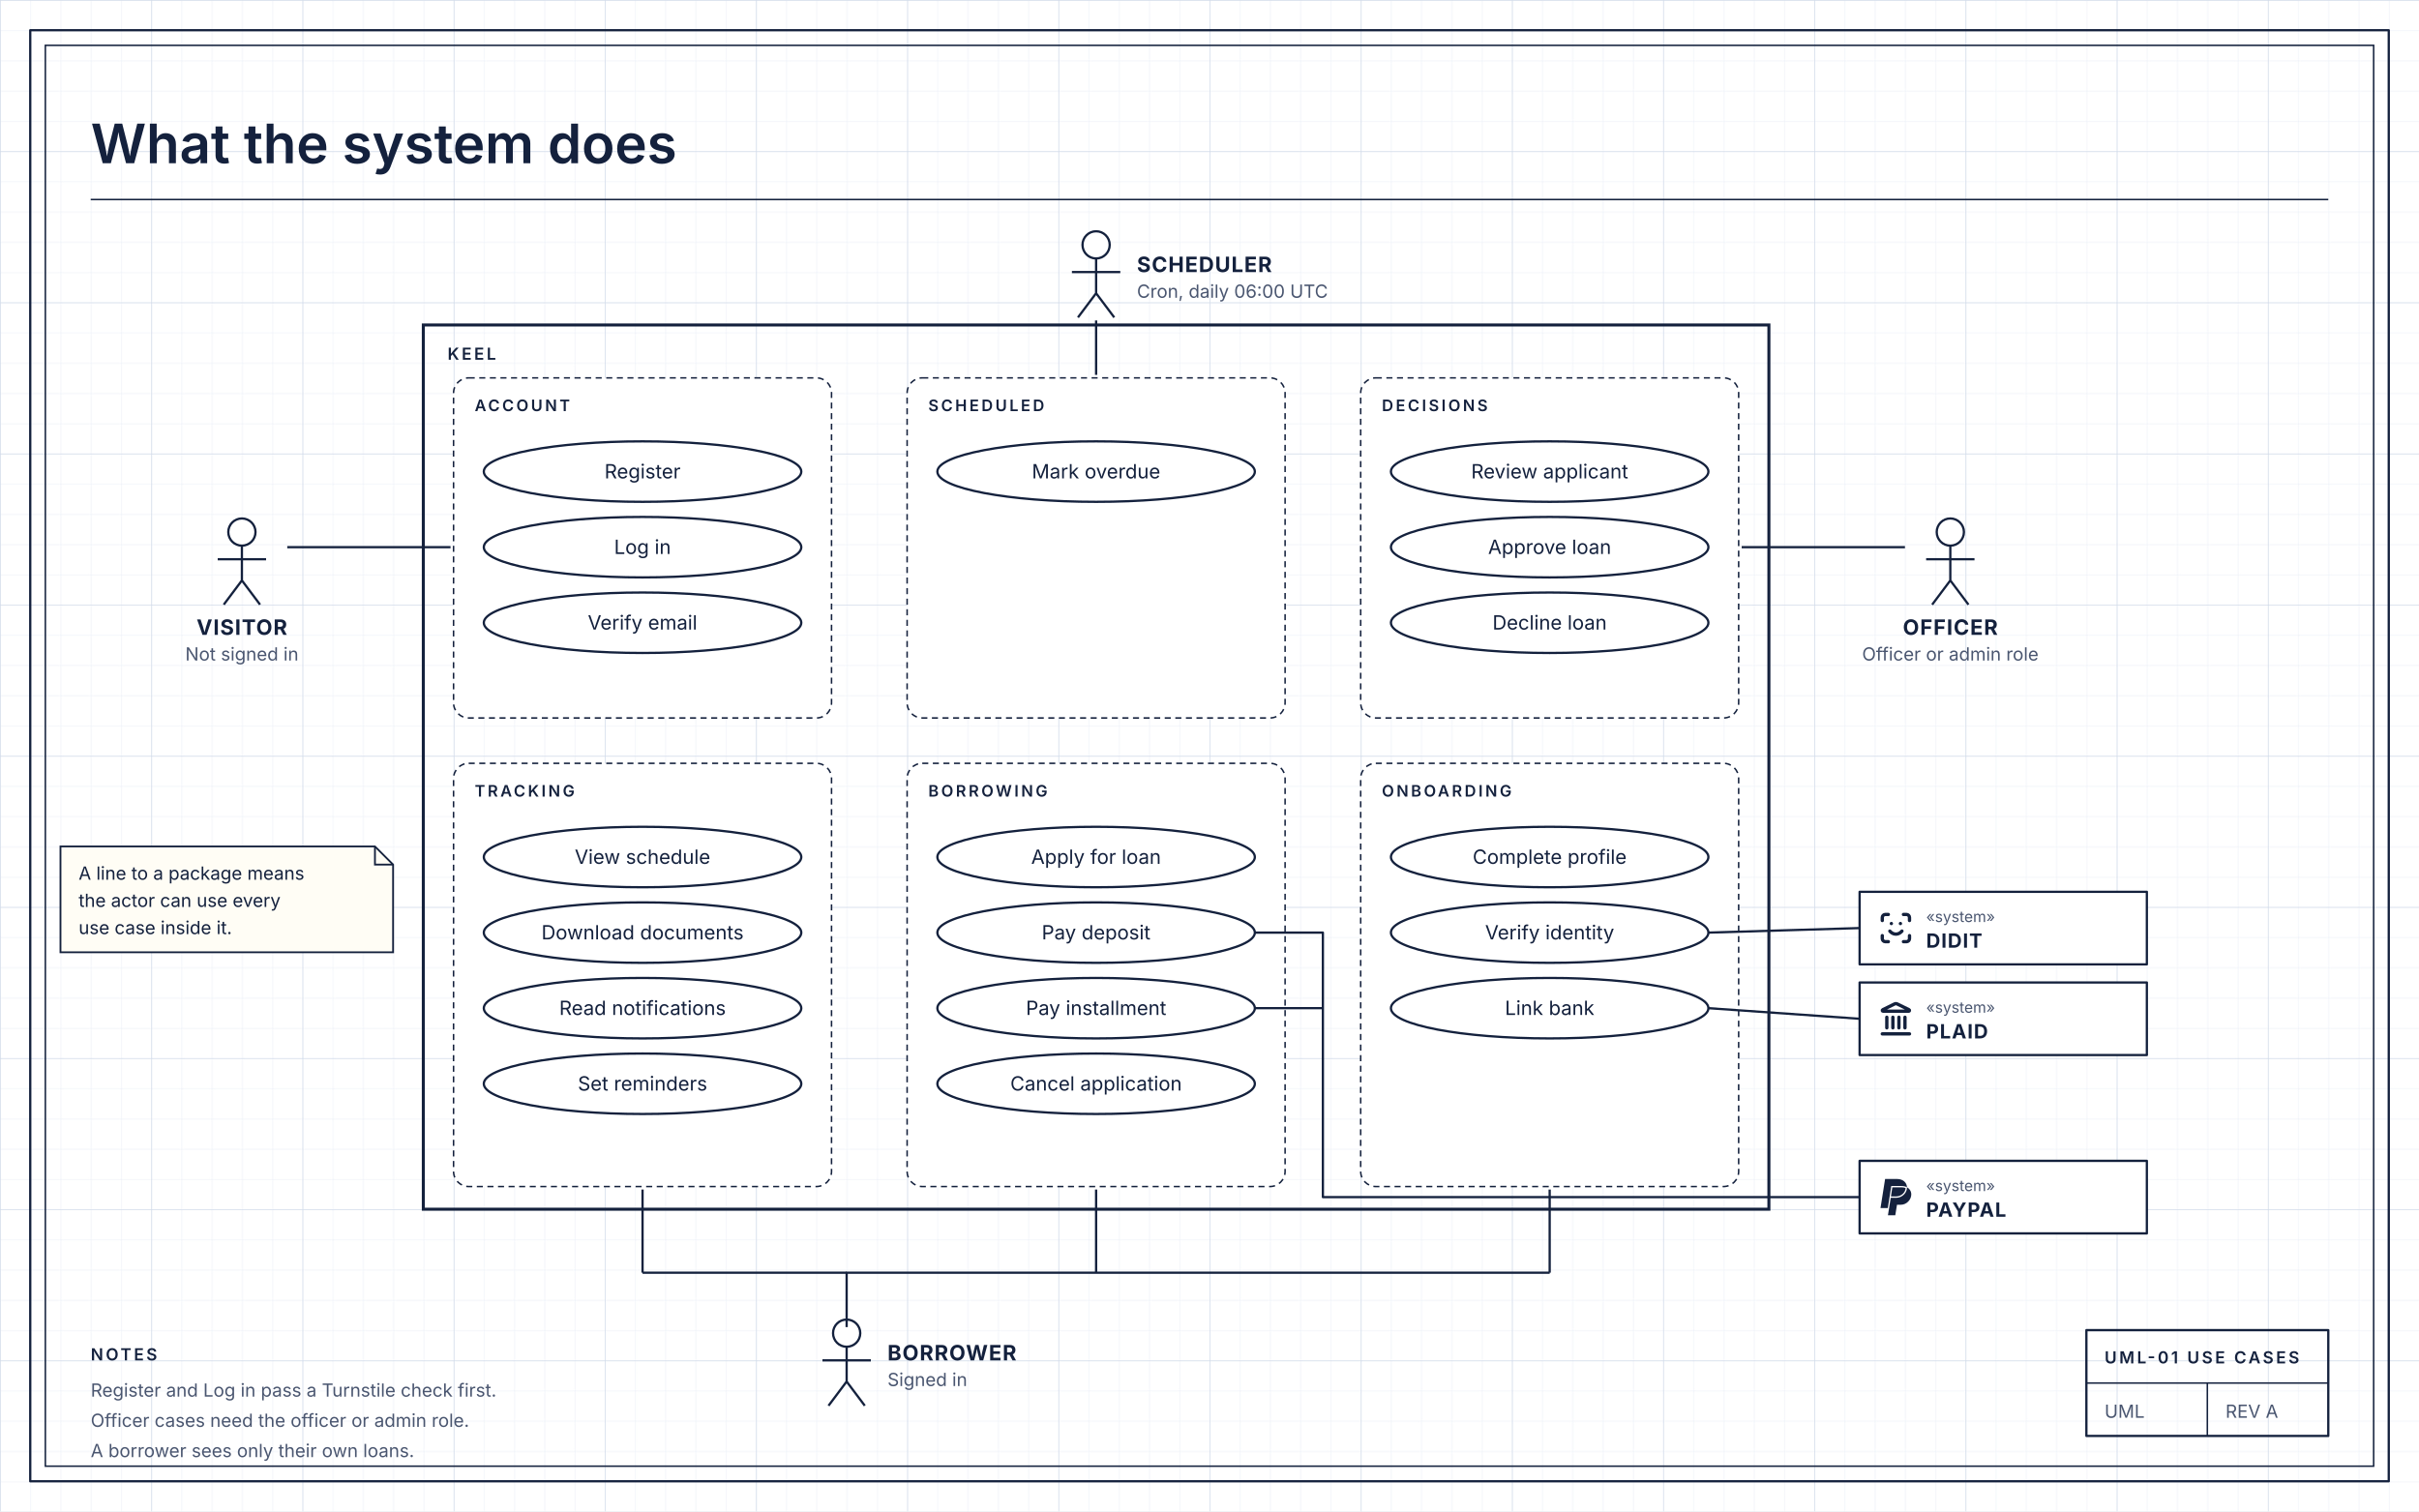
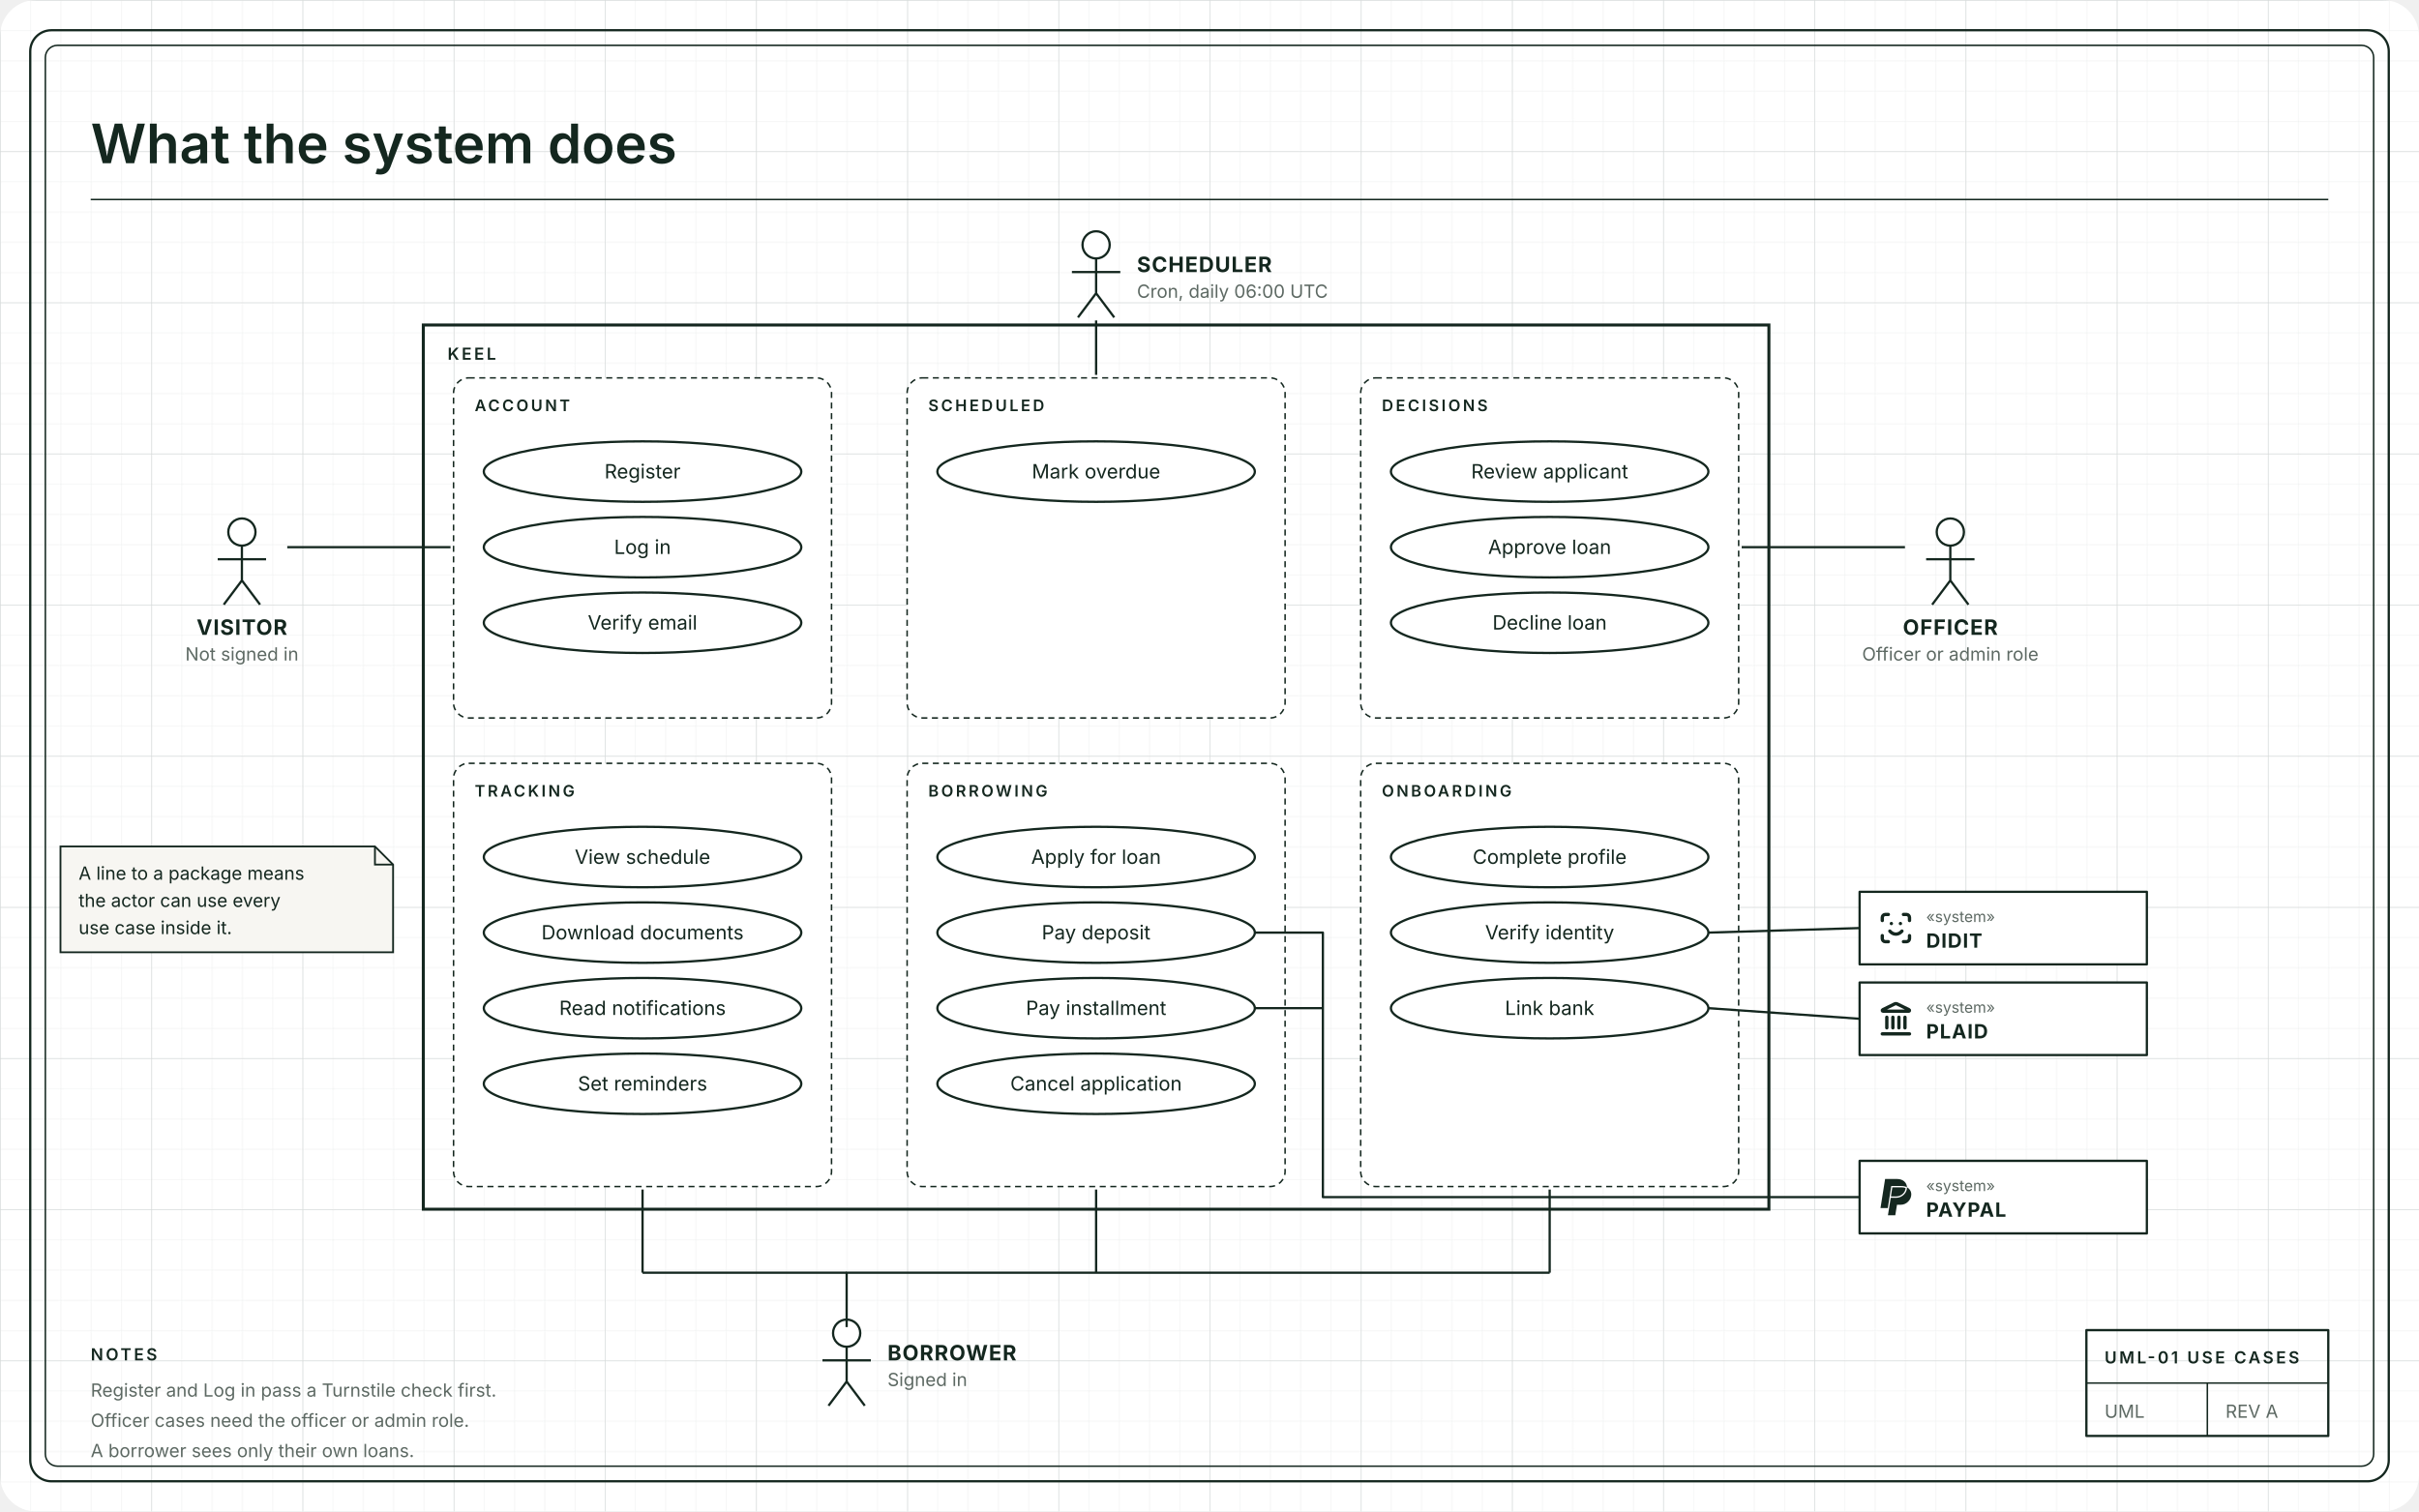
<svg xmlns="http://www.w3.org/2000/svg" viewBox="0 0 1600 1000" width="1600" height="1000" font-family="Inter, Helvetica, Arial, sans-serif">
  <defs>
    <pattern id="minor" width="20" height="20" patternUnits="userSpaceOnUse">
-       <path d="M20 0H0V20" fill="none" stroke="#e9eef6" stroke-width="0.6" />
+       <path d="M20 0H0V20" fill="none" stroke="#eceeed" stroke-width="0.6" />
    </pattern>
    <pattern id="major" width="100" height="100" patternUnits="userSpaceOnUse">
      <rect width="100" height="100" fill="url(#minor)" />
-       <path d="M100 0H0V100" fill="none" stroke="#d3dcea" stroke-width="0.9" />
+       <path d="M100 0H0V100" fill="none" stroke="#d9dcdb" stroke-width="0.9" />
    </pattern>
    <marker id="ae" viewBox="0 0 10 10" refX="9" refY="5" markerWidth="9" markerHeight="9" orient="auto">
-       <path d="M0 1L10 5L0 9z" fill="#14213d" />
+       <path d="M0 1L10 5L0 9z" fill="#14271f" />
    </marker>
+     <clipPath id="sheetclip">
+       <rect width="1600" height="1000" rx="24" />
+     </clipPath>
  </defs>
  <style>
- .ink{stroke:#14213d;fill:none;stroke-width:1.5;stroke-linejoin:round}.thin{stroke:#14213d;fill:none;stroke-width:1}
- .acc{stroke:#1f4fe0;fill:none;stroke-width:2}.dash{stroke:#14213d;fill:none;stroke-width:1;stroke-dasharray:4 3}
- .t{fill:#14213d;font-size:11px;letter-spacing:1.6px;font-weight:600}.h{fill:#14213d;font-size:15px;font-weight:700;letter-spacing:.6px}
- .s{fill:#4a5670;font-size:12px}.n{fill:#1f4fe0;font-size:9.5px;font-weight:700;text-anchor:middle}
+ .ink{stroke:#14271f;fill:none;stroke-width:1.5;stroke-linejoin:round}.thin{stroke:#14271f;fill:none;stroke-width:1}
+ .acc{stroke:#1f7a4d;fill:none;stroke-width:2}.dash{stroke:#14271f;fill:none;stroke-width:1;stroke-dasharray:4 3}
+ .t{fill:#14271f;font-size:11px;letter-spacing:1.6px;font-weight:600}.h{fill:#14271f;font-size:15px;font-weight:700;letter-spacing:.6px}
+ .s{fill:#5d6963;font-size:12px}.n{fill:#1f7a4d;font-size:9.5px;font-weight:700;text-anchor:middle}
</style>
-   <rect width="1600" height="1000" fill="#ffffff" />
-   <rect width="1600" height="1000" fill="url(#major)" />
-   <rect x="20" y="20" width="1560" height="960" class="ink" />
-   <rect x="30" y="30" width="1540" height="940" class="thin" />
-   <text x="60" y="108" fill="#14213d" font-size="36" font-weight="600">What the system does</text>
-   <line x1="60" y1="132" x2="1540" y2="132" class="thin" />
-   <defs>
-     <marker id="tri" viewBox="0 0 14 14" refX="13" refY="7" markerWidth="14" markerHeight="14" orient="auto-start-reverse">
-       <path d="M1 1L13 7L1 13z" fill="#fff" stroke="#14213d" stroke-width="1.3" />
-     </marker>
-     <marker id="dia" viewBox="0 0 18 10" refX="17" refY="5" markerWidth="18" markerHeight="10" orient="auto-start-reverse">
-       <path d="M1 5L9 1L17 5L9 9z" fill="#14213d" />
-     </marker>
-     <marker id="open" viewBox="0 0 10 10" refX="9" refY="5" markerWidth="10" markerHeight="10" orient="auto-start-reverse">
-       <path d="M1 1L9 5L1 9" fill="none" stroke="#14213d" stroke-width="1.4" />
-     </marker>
-     <marker id="one" viewBox="0 0 14 14" refX="13" refY="7" markerWidth="14" markerHeight="14" orient="auto-start-reverse">
-       <path d="M6 1V13M10 1V13" stroke="#14213d" stroke-width="1.3" />
-     </marker>
-     <marker id="many" viewBox="0 0 16 16" refX="15" refY="8" markerWidth="16" markerHeight="16" orient="auto-start-reverse">
-       <path d="M15 1L3 8L15 15M3 8H15M1 2V14" fill="none" stroke="#14213d" stroke-width="1.3" />
-     </marker>
-   </defs>
-   <rect x="280" y="215" width="890" height="585" style="fill:none;stroke:#14213d;stroke-width:2" />
-   <text x="296" y="238" class="t" text-anchor="start" style="font-size:11px">KEEL</text>
-   <rect x="300" y="250" width="250" height="225" rx="10" class="dash" style="fill:#fff" />
-   <text x="314" y="272" class="t" text-anchor="start" style="font-size:10.5px">ACCOUNT</text>
-   <ellipse cx="425.0" cy="312" rx="105" ry="20" class="ink" style="fill:#fff" />
-   <text x="425.0" y="316.5" class="s" text-anchor="middle" style="font-size:13px;fill:#14213d">Register</text>
-   <ellipse cx="425.0" cy="362" rx="105" ry="20" class="ink" style="fill:#fff" />
-   <text x="425.0" y="366.5" class="s" text-anchor="middle" style="font-size:13px;fill:#14213d">Log in</text>
-   <ellipse cx="425.0" cy="412" rx="105" ry="20" class="ink" style="fill:#fff" />
-   <text x="425.0" y="416.5" class="s" text-anchor="middle" style="font-size:13px;fill:#14213d">Verify email</text>
-   <rect x="600" y="250" width="250" height="225" rx="10" class="dash" style="fill:#fff" />
-   <text x="614" y="272" class="t" text-anchor="start" style="font-size:10.5px">SCHEDULED</text>
-   <ellipse cx="725.0" cy="312" rx="105" ry="20" class="ink" style="fill:#fff" />
-   <text x="725.0" y="316.5" class="s" text-anchor="middle" style="font-size:13px;fill:#14213d">Mark overdue</text>
-   <rect x="900" y="250" width="250" height="225" rx="10" class="dash" style="fill:#fff" />
-   <text x="914" y="272" class="t" text-anchor="start" style="font-size:10.5px">DECISIONS</text>
-   <ellipse cx="1025.0" cy="312" rx="105" ry="20" class="ink" style="fill:#fff" />
-   <text x="1025.0" y="316.5" class="s" text-anchor="middle" style="font-size:13px;fill:#14213d">Review applicant</text>
-   <ellipse cx="1025.0" cy="362" rx="105" ry="20" class="ink" style="fill:#fff" />
-   <text x="1025.0" y="366.5" class="s" text-anchor="middle" style="font-size:13px;fill:#14213d">Approve loan</text>
-   <ellipse cx="1025.0" cy="412" rx="105" ry="20" class="ink" style="fill:#fff" />
-   <text x="1025.0" y="416.5" class="s" text-anchor="middle" style="font-size:13px;fill:#14213d">Decline loan</text>
-   <rect x="300" y="505" width="250" height="280" rx="10" class="dash" style="fill:#fff" />
-   <text x="314" y="527" class="t" text-anchor="start" style="font-size:10.5px">TRACKING</text>
-   <ellipse cx="425.0" cy="567" rx="105" ry="20" class="ink" style="fill:#fff" />
-   <text x="425.0" y="571.5" class="s" text-anchor="middle" style="font-size:13px;fill:#14213d">View schedule</text>
-   <ellipse cx="425.0" cy="617" rx="105" ry="20" class="ink" style="fill:#fff" />
-   <text x="425.0" y="621.5" class="s" text-anchor="middle" style="font-size:13px;fill:#14213d">Download documents</text>
-   <ellipse cx="425.0" cy="667" rx="105" ry="20" class="ink" style="fill:#fff" />
-   <text x="425.0" y="671.5" class="s" text-anchor="middle" style="font-size:13px;fill:#14213d">Read notifications</text>
-   <ellipse cx="425.0" cy="717" rx="105" ry="20" class="ink" style="fill:#fff" />
-   <text x="425.0" y="721.5" class="s" text-anchor="middle" style="font-size:13px;fill:#14213d">Set reminders</text>
-   <rect x="600" y="505" width="250" height="280" rx="10" class="dash" style="fill:#fff" />
-   <text x="614" y="527" class="t" text-anchor="start" style="font-size:10.5px">BORROWING</text>
-   <ellipse cx="725.0" cy="567" rx="105" ry="20" class="ink" style="fill:#fff" />
-   <text x="725.0" y="571.5" class="s" text-anchor="middle" style="font-size:13px;fill:#14213d">Apply for loan</text>
-   <ellipse cx="725.0" cy="617" rx="105" ry="20" class="ink" style="fill:#fff" />
-   <text x="725.0" y="621.5" class="s" text-anchor="middle" style="font-size:13px;fill:#14213d">Pay deposit</text>
-   <ellipse cx="725.0" cy="667" rx="105" ry="20" class="ink" style="fill:#fff" />
-   <text x="725.0" y="671.5" class="s" text-anchor="middle" style="font-size:13px;fill:#14213d">Pay installment</text>
-   <ellipse cx="725.0" cy="717" rx="105" ry="20" class="ink" style="fill:#fff" />
-   <text x="725.0" y="721.5" class="s" text-anchor="middle" style="font-size:13px;fill:#14213d">Cancel application</text>
-   <rect x="900" y="505" width="250" height="280" rx="10" class="dash" style="fill:#fff" />
-   <text x="914" y="527" class="t" text-anchor="start" style="font-size:10.5px">ONBOARDING</text>
-   <ellipse cx="1025.0" cy="567" rx="105" ry="20" class="ink" style="fill:#fff" />
-   <text x="1025.0" y="571.5" class="s" text-anchor="middle" style="font-size:13px;fill:#14213d">Complete profile</text>
-   <ellipse cx="1025.0" cy="617" rx="105" ry="20" class="ink" style="fill:#fff" />
-   <text x="1025.0" y="621.5" class="s" text-anchor="middle" style="font-size:13px;fill:#14213d">Verify identity</text>
-   <ellipse cx="1025.0" cy="667" rx="105" ry="20" class="ink" style="fill:#fff" />
-   <text x="1025.0" y="671.5" class="s" text-anchor="middle" style="font-size:13px;fill:#14213d">Link bank</text>
-   <circle cx="160" cy="352" r="9" class="ink" style="fill:#fff" />
-   <path d="M160 361 V384 M144 370 H176 M160 384 L148 400 M160 384 L172 400" class="ink" />
-   <text x="160" y="420" class="h" text-anchor="middle" style="font-size:14px">VISITOR</text>
-   <text x="160" y="437" class="s" text-anchor="middle" style="">Not signed in</text>
-   <path d="M190 362 H298" class="ink" style="" />
-   <circle cx="725" cy="162" r="9" class="ink" style="fill:#fff" />
-   <path d="M725 171 V194 M709 180 H741 M725 194 L713 210 M725 194 L737 210" class="ink" />
-   <text x="725" y="230" class="h" text-anchor="middle" style="font-size:14px" />
-   <text x="725" y="247" class="s" text-anchor="middle" style="" />
-   <text x="752" y="180" class="h" text-anchor="start" style="font-size:14px">SCHEDULER</text>
-   <text x="752" y="197" class="s" text-anchor="start" style="">Cron, daily 06:00 UTC</text>
-   <path d="M725 212 V248" class="ink" style="" />
-   <circle cx="1290" cy="352" r="9" class="ink" style="fill:#fff" />
-   <path d="M1290 361 V384 M1274 370 H1306 M1290 384 L1278 400 M1290 384 L1302 400" class="ink" />
-   <text x="1290" y="420" class="h" text-anchor="middle" style="font-size:14px">OFFICER</text>
-   <text x="1290" y="437" class="s" text-anchor="middle" style="">Officer or admin role</text>
-   <path d="M1260 362 H1152" class="ink" style="" />
-   <circle cx="560" cy="882" r="9" class="ink" style="fill:#fff" />
-   <path d="M560 891 V914 M544 900 H576 M560 914 L548 930 M560 914 L572 930" class="ink" />
-   <text x="560" y="950" class="h" text-anchor="middle" style="font-size:14px" />
-   <text x="560" y="967" class="s" text-anchor="middle" style="" />
-   <text x="587" y="900" class="h" text-anchor="start" style="font-size:14px">BORROWER</text>
-   <text x="587" y="917" class="s" text-anchor="start" style="">Signed in</text>
-   <path d="M560 878 V842 H1025" class="ink" style="" />
-   <path d="M425 842 H560" class="ink" style="" />
-   <path d="M425 842 V787" class="ink" style="" />
-   <path d="M725 842 V787" class="ink" style="" />
-   <path d="M1025 842 V787" class="ink" style="" />
-   <rect x="1230" y="590" width="190" height="48" class="ink" style="fill:#fff" />
-   <svg x="1242" y="602" width="24" height="24" viewBox="0 0 24 24" fill="none" stroke="#14213d" stroke-width="2.2" stroke-linecap="round" stroke-linejoin="round">
-     <path d="M3 7V5a2 2 0 0 1 2-2h2" />
-     <path d="M17 3h2a2 2 0 0 1 2 2v2" />
-     <path d="M21 17v2a2 2 0 0 1-2 2h-2" />
-     <path d="M7 21H5a2 2 0 0 1-2-2v-2" />
-     <path d="M8 14s1.5 2 4 2 4-2 4-2" />
-     <path d="M9 9h.01" />
-     <path d="M15 9h.01" />
-   </svg>
-   <text x="1274" y="610" class="s" text-anchor="start" style="font-size:10px">«system»</text>
-   <text x="1274" y="627" class="h" text-anchor="start" style="font-size:13px">DIDIT</text>
-   <rect x="1230" y="650" width="190" height="48" class="ink" style="fill:#fff" />
-   <svg x="1242" y="662" width="24" height="24" viewBox="0 0 24 24" fill="none" stroke="#14213d" stroke-width="2.2" stroke-linecap="round" stroke-linejoin="round">
-     <path d="M10 18v-7" />
-     <path d="M11.119 2.205a2 2 0 0 1 1.762 0l7.84 3.846A.5.5 0 0 1 20.5 7h-17a.5.5 0 0 1-.22-.949z" />
-     <path d="M14 18v-7" />
-     <path d="M18 18v-7" />
-     <path d="M3 22h18" />
-     <path d="M6 18v-7" />
-   </svg>
-   <text x="1274" y="670" class="s" text-anchor="start" style="font-size:10px">«system»</text>
-   <text x="1274" y="687" class="h" text-anchor="start" style="font-size:13px">PLAID</text>
-   <rect x="1230" y="768" width="190" height="48" class="ink" style="fill:#fff" />
-   <svg x="1242" y="780" width="24" height="24" viewBox="0 0 24 24">
-     <path fill="#14213d" d="M15.607 4.653H8.941L6.645 19.251H1.82L4.862 0h7.995c3.754 0 6.375 2.294 6.473 5.513-.648-.478-2.105-.86-3.722-.86m6.57 5.546c0 3.41-3.01 6.853-6.958 6.853h-2.493L11.595 24H6.74l1.845-11.538h3.592c4.208 0 7.346-3.634 7.153-6.949a5.24 5.24 0 0 1 2.848 4.686M9.653 5.546h6.408c.907 0 1.942.222 2.363.541-.195 2.741-2.655 5.483-6.441 5.483H8.714Z" />
-   </svg>
-   <text x="1274" y="788" class="s" text-anchor="start" style="font-size:10px">«system»</text>
-   <text x="1274" y="805" class="h" text-anchor="start" style="font-size:13px">PAYPAL</text>
-   <path d="M1230 614 L1130.0 617" class="ink" style="" />
-   <path d="M1230 674 L1130.0 667" class="ink" style="" />
-   <path d="M1230 792 H875 V617 H830.0" class="ink" style="" />
-   <path d="M875 667 H830.0" class="ink" style="" />
-   <path d="M40 560 H248 L260 572 V630 H40 Z" style="fill:#fffdf5;stroke:#14213d;stroke-width:1.2" />
-   <path d="M248 560 V572 H260" style="fill:none;stroke:#14213d;stroke-width:1.2" />
-   <text x="52" y="582" class="s" text-anchor="start" style="font-size:12px;fill:#14213d">A line to a package means</text>
-   <text x="52" y="600" class="s" text-anchor="start" style="font-size:12px;fill:#14213d">the actor can use every</text>
-   <text x="52" y="618" class="s" text-anchor="start" style="font-size:12px;fill:#14213d">use case inside it.</text>
-   <text x="60" y="900" class="t" text-anchor="start" style="">NOTES</text>
-   <text x="60" y="924" class="s" text-anchor="start" style="">Register and Log in pass a Turnstile check first.</text>
-   <text x="60" y="944" class="s" text-anchor="start" style="">Officer cases need the officer or admin role.</text>
-   <text x="60" y="964" class="s" text-anchor="start" style="">A borrower sees only their own loans.</text>
-   <rect x="1380" y="880" width="160" height="70" class="ink" />
-   <line x1="1380" y1="915" x2="1540" y2="915" class="thin" />
-   <line x1="1460" y1="915" x2="1460" y2="950" class="thin" />
-   <text x="1392" y="902" class="t">UML-01 USE CASES</text>
-   <text x="1392" y="938" class="s">UML</text>
-   <text x="1472" y="938" class="s">REV A</text>
+   <g clip-path="url(#sheetclip)">
+     <rect width="1600" height="1000" fill="#ffffff" />
+     <rect width="1600" height="1000" fill="url(#major)" />
+     <rect x="20" y="20" width="1560" height="960" rx="14" class="ink" />
+     <rect x="30" y="30" width="1540" height="940" rx="8" class="thin" />
+     <text x="60" y="108" fill="#14271f" font-size="36" font-weight="600">What the system does</text>
+     <line x1="60" y1="132" x2="1540" y2="132" class="thin" />
+     <defs>
+       <marker id="tri" viewBox="0 0 14 14" refX="13" refY="7" markerWidth="14" markerHeight="14" orient="auto-start-reverse">
+         <path d="M1 1L13 7L1 13z" fill="#fff" stroke="#14271f" stroke-width="1.3" />
+       </marker>
+       <marker id="dia" viewBox="0 0 18 10" refX="17" refY="5" markerWidth="18" markerHeight="10" orient="auto-start-reverse">
+         <path d="M1 5L9 1L17 5L9 9z" fill="#14271f" />
+       </marker>
+       <marker id="open" viewBox="0 0 10 10" refX="9" refY="5" markerWidth="10" markerHeight="10" orient="auto-start-reverse">
+         <path d="M1 1L9 5L1 9" fill="none" stroke="#14271f" stroke-width="1.4" />
+       </marker>
+       <marker id="one" viewBox="0 0 14 14" refX="13" refY="7" markerWidth="14" markerHeight="14" orient="auto-start-reverse">
+         <path d="M6 1V13M10 1V13" stroke="#14271f" stroke-width="1.3" />
+       </marker>
+       <marker id="many" viewBox="0 0 16 16" refX="15" refY="8" markerWidth="16" markerHeight="16" orient="auto-start-reverse">
+         <path d="M15 1L3 8L15 15M3 8H15M1 2V14" fill="none" stroke="#14271f" stroke-width="1.3" />
+       </marker>
+     </defs>
+     <rect x="280" y="215" width="890" height="585" style="fill:none;stroke:#14271f;stroke-width:2" />
+     <text x="296" y="238" class="t" text-anchor="start" style="font-size:11px">KEEL</text>
+     <rect x="300" y="250" width="250" height="225" rx="10" class="dash" style="fill:#fff" />
+     <text x="314" y="272" class="t" text-anchor="start" style="font-size:10.5px">ACCOUNT</text>
+     <ellipse cx="425.0" cy="312" rx="105" ry="20" class="ink" style="fill:#fff" />
+     <text x="425.0" y="316.5" class="s" text-anchor="middle" style="font-size:13px;fill:#14271f">Register</text>
+     <ellipse cx="425.0" cy="362" rx="105" ry="20" class="ink" style="fill:#fff" />
+     <text x="425.0" y="366.5" class="s" text-anchor="middle" style="font-size:13px;fill:#14271f">Log in</text>
+     <ellipse cx="425.0" cy="412" rx="105" ry="20" class="ink" style="fill:#fff" />
+     <text x="425.0" y="416.5" class="s" text-anchor="middle" style="font-size:13px;fill:#14271f">Verify email</text>
+     <rect x="600" y="250" width="250" height="225" rx="10" class="dash" style="fill:#fff" />
+     <text x="614" y="272" class="t" text-anchor="start" style="font-size:10.5px">SCHEDULED</text>
+     <ellipse cx="725.0" cy="312" rx="105" ry="20" class="ink" style="fill:#fff" />
+     <text x="725.0" y="316.5" class="s" text-anchor="middle" style="font-size:13px;fill:#14271f">Mark overdue</text>
+     <rect x="900" y="250" width="250" height="225" rx="10" class="dash" style="fill:#fff" />
+     <text x="914" y="272" class="t" text-anchor="start" style="font-size:10.5px">DECISIONS</text>
+     <ellipse cx="1025.0" cy="312" rx="105" ry="20" class="ink" style="fill:#fff" />
+     <text x="1025.0" y="316.5" class="s" text-anchor="middle" style="font-size:13px;fill:#14271f">Review applicant</text>
+     <ellipse cx="1025.0" cy="362" rx="105" ry="20" class="ink" style="fill:#fff" />
+     <text x="1025.0" y="366.5" class="s" text-anchor="middle" style="font-size:13px;fill:#14271f">Approve loan</text>
+     <ellipse cx="1025.0" cy="412" rx="105" ry="20" class="ink" style="fill:#fff" />
+     <text x="1025.0" y="416.5" class="s" text-anchor="middle" style="font-size:13px;fill:#14271f">Decline loan</text>
+     <rect x="300" y="505" width="250" height="280" rx="10" class="dash" style="fill:#fff" />
+     <text x="314" y="527" class="t" text-anchor="start" style="font-size:10.5px">TRACKING</text>
+     <ellipse cx="425.0" cy="567" rx="105" ry="20" class="ink" style="fill:#fff" />
+     <text x="425.0" y="571.5" class="s" text-anchor="middle" style="font-size:13px;fill:#14271f">View schedule</text>
+     <ellipse cx="425.0" cy="617" rx="105" ry="20" class="ink" style="fill:#fff" />
+     <text x="425.0" y="621.5" class="s" text-anchor="middle" style="font-size:13px;fill:#14271f">Download documents</text>
+     <ellipse cx="425.0" cy="667" rx="105" ry="20" class="ink" style="fill:#fff" />
+     <text x="425.0" y="671.5" class="s" text-anchor="middle" style="font-size:13px;fill:#14271f">Read notifications</text>
+     <ellipse cx="425.0" cy="717" rx="105" ry="20" class="ink" style="fill:#fff" />
+     <text x="425.0" y="721.5" class="s" text-anchor="middle" style="font-size:13px;fill:#14271f">Set reminders</text>
+     <rect x="600" y="505" width="250" height="280" rx="10" class="dash" style="fill:#fff" />
+     <text x="614" y="527" class="t" text-anchor="start" style="font-size:10.5px">BORROWING</text>
+     <ellipse cx="725.0" cy="567" rx="105" ry="20" class="ink" style="fill:#fff" />
+     <text x="725.0" y="571.5" class="s" text-anchor="middle" style="font-size:13px;fill:#14271f">Apply for loan</text>
+     <ellipse cx="725.0" cy="617" rx="105" ry="20" class="ink" style="fill:#fff" />
+     <text x="725.0" y="621.5" class="s" text-anchor="middle" style="font-size:13px;fill:#14271f">Pay deposit</text>
+     <ellipse cx="725.0" cy="667" rx="105" ry="20" class="ink" style="fill:#fff" />
+     <text x="725.0" y="671.5" class="s" text-anchor="middle" style="font-size:13px;fill:#14271f">Pay installment</text>
+     <ellipse cx="725.0" cy="717" rx="105" ry="20" class="ink" style="fill:#fff" />
+     <text x="725.0" y="721.5" class="s" text-anchor="middle" style="font-size:13px;fill:#14271f">Cancel application</text>
+     <rect x="900" y="505" width="250" height="280" rx="10" class="dash" style="fill:#fff" />
+     <text x="914" y="527" class="t" text-anchor="start" style="font-size:10.5px">ONBOARDING</text>
+     <ellipse cx="1025.0" cy="567" rx="105" ry="20" class="ink" style="fill:#fff" />
+     <text x="1025.0" y="571.5" class="s" text-anchor="middle" style="font-size:13px;fill:#14271f">Complete profile</text>
+     <ellipse cx="1025.0" cy="617" rx="105" ry="20" class="ink" style="fill:#fff" />
+     <text x="1025.0" y="621.5" class="s" text-anchor="middle" style="font-size:13px;fill:#14271f">Verify identity</text>
+     <ellipse cx="1025.0" cy="667" rx="105" ry="20" class="ink" style="fill:#fff" />
+     <text x="1025.0" y="671.5" class="s" text-anchor="middle" style="font-size:13px;fill:#14271f">Link bank</text>
+     <circle cx="160" cy="352" r="9" class="ink" style="fill:#fff" />
+     <path d="M160 361 V384 M144 370 H176 M160 384 L148 400 M160 384 L172 400" class="ink" />
+     <text x="160" y="420" class="h" text-anchor="middle" style="font-size:14px">VISITOR</text>
+     <text x="160" y="437" class="s" text-anchor="middle" style="">Not signed in</text>
+     <path d="M190 362 H298" class="ink" style="" />
+     <circle cx="725" cy="162" r="9" class="ink" style="fill:#fff" />
+     <path d="M725 171 V194 M709 180 H741 M725 194 L713 210 M725 194 L737 210" class="ink" />
+     <text x="725" y="230" class="h" text-anchor="middle" style="font-size:14px" />
+     <text x="725" y="247" class="s" text-anchor="middle" style="" />
+     <text x="752" y="180" class="h" text-anchor="start" style="font-size:14px">SCHEDULER</text>
+     <text x="752" y="197" class="s" text-anchor="start" style="">Cron, daily 06:00 UTC</text>
+     <path d="M725 212 V248" class="ink" style="" />
+     <circle cx="1290" cy="352" r="9" class="ink" style="fill:#fff" />
+     <path d="M1290 361 V384 M1274 370 H1306 M1290 384 L1278 400 M1290 384 L1302 400" class="ink" />
+     <text x="1290" y="420" class="h" text-anchor="middle" style="font-size:14px">OFFICER</text>
+     <text x="1290" y="437" class="s" text-anchor="middle" style="">Officer or admin role</text>
+     <path d="M1260 362 H1152" class="ink" style="" />
+     <circle cx="560" cy="882" r="9" class="ink" style="fill:#fff" />
+     <path d="M560 891 V914 M544 900 H576 M560 914 L548 930 M560 914 L572 930" class="ink" />
+     <text x="560" y="950" class="h" text-anchor="middle" style="font-size:14px" />
+     <text x="560" y="967" class="s" text-anchor="middle" style="" />
+     <text x="587" y="900" class="h" text-anchor="start" style="font-size:14px">BORROWER</text>
+     <text x="587" y="917" class="s" text-anchor="start" style="">Signed in</text>
+     <path d="M560 878 V842 H1025" class="ink" style="" />
+     <path d="M425 842 H560" class="ink" style="" />
+     <path d="M425 842 V787" class="ink" style="" />
+     <path d="M725 842 V787" class="ink" style="" />
+     <path d="M1025 842 V787" class="ink" style="" />
+     <rect x="1230" y="590" width="190" height="48" class="ink" style="fill:#fff" />
+     <svg x="1242" y="602" width="24" height="24" viewBox="0 0 24 24" fill="none" stroke="#14271f" stroke-width="2.2" stroke-linecap="round" stroke-linejoin="round">
+       <path d="M3 7V5a2 2 0 0 1 2-2h2" />
+       <path d="M17 3h2a2 2 0 0 1 2 2v2" />
+       <path d="M21 17v2a2 2 0 0 1-2 2h-2" />
+       <path d="M7 21H5a2 2 0 0 1-2-2v-2" />
+       <path d="M8 14s1.5 2 4 2 4-2 4-2" />
+       <path d="M9 9h.01" />
+       <path d="M15 9h.01" />
+     </svg>
+     <text x="1274" y="610" class="s" text-anchor="start" style="font-size:10px">«system»</text>
+     <text x="1274" y="627" class="h" text-anchor="start" style="font-size:13px">DIDIT</text>
+     <rect x="1230" y="650" width="190" height="48" class="ink" style="fill:#fff" />
+     <svg x="1242" y="662" width="24" height="24" viewBox="0 0 24 24" fill="none" stroke="#14271f" stroke-width="2.2" stroke-linecap="round" stroke-linejoin="round">
+       <path d="M10 18v-7" />
+       <path d="M11.119 2.205a2 2 0 0 1 1.762 0l7.84 3.846A.5.5 0 0 1 20.5 7h-17a.5.5 0 0 1-.22-.949z" />
+       <path d="M14 18v-7" />
+       <path d="M18 18v-7" />
+       <path d="M3 22h18" />
+       <path d="M6 18v-7" />
+     </svg>
+     <text x="1274" y="670" class="s" text-anchor="start" style="font-size:10px">«system»</text>
+     <text x="1274" y="687" class="h" text-anchor="start" style="font-size:13px">PLAID</text>
+     <rect x="1230" y="768" width="190" height="48" class="ink" style="fill:#fff" />
+     <svg x="1242" y="780" width="24" height="24" viewBox="0 0 24 24">
+       <path fill="#14271f" d="M15.607 4.653H8.941L6.645 19.251H1.82L4.862 0h7.995c3.754 0 6.375 2.294 6.473 5.513-.648-.478-2.105-.86-3.722-.86m6.57 5.546c0 3.41-3.01 6.853-6.958 6.853h-2.493L11.595 24H6.74l1.845-11.538h3.592c4.208 0 7.346-3.634 7.153-6.949a5.24 5.24 0 0 1 2.848 4.686M9.653 5.546h6.408c.907 0 1.942.222 2.363.541-.195 2.741-2.655 5.483-6.441 5.483H8.714Z" />
+     </svg>
+     <text x="1274" y="788" class="s" text-anchor="start" style="font-size:10px">«system»</text>
+     <text x="1274" y="805" class="h" text-anchor="start" style="font-size:13px">PAYPAL</text>
+     <path d="M1230 614 L1130.0 617" class="ink" style="" />
+     <path d="M1230 674 L1130.0 667" class="ink" style="" />
+     <path d="M1230 792 H875 V617 H830.0" class="ink" style="" />
+     <path d="M875 667 H830.0" class="ink" style="" />
+     <path d="M40 560 H248 L260 572 V630 H40 Z" style="fill:#f7f6f2;stroke:#14271f;stroke-width:1.2" />
+     <path d="M248 560 V572 H260" style="fill:none;stroke:#14271f;stroke-width:1.2" />
+     <text x="52" y="582" class="s" text-anchor="start" style="font-size:12px;fill:#14271f">A line to a package means</text>
+     <text x="52" y="600" class="s" text-anchor="start" style="font-size:12px;fill:#14271f">the actor can use every</text>
+     <text x="52" y="618" class="s" text-anchor="start" style="font-size:12px;fill:#14271f">use case inside it.</text>
+     <text x="60" y="900" class="t" text-anchor="start" style="">NOTES</text>
+     <text x="60" y="924" class="s" text-anchor="start" style="">Register and Log in pass a Turnstile check first.</text>
+     <text x="60" y="944" class="s" text-anchor="start" style="">Officer cases need the officer or admin role.</text>
+     <text x="60" y="964" class="s" text-anchor="start" style="">A borrower sees only their own loans.</text>
+     <rect x="1380" y="880" width="160" height="70" class="ink" />
+     <line x1="1380" y1="915" x2="1540" y2="915" class="thin" />
+     <line x1="1460" y1="915" x2="1460" y2="950" class="thin" />
+     <text x="1392" y="902" class="t">UML-01 USE CASES</text>
+     <text x="1392" y="938" class="s">UML</text>
+     <text x="1472" y="938" class="s">REV A</text>
+   </g>
</svg>
